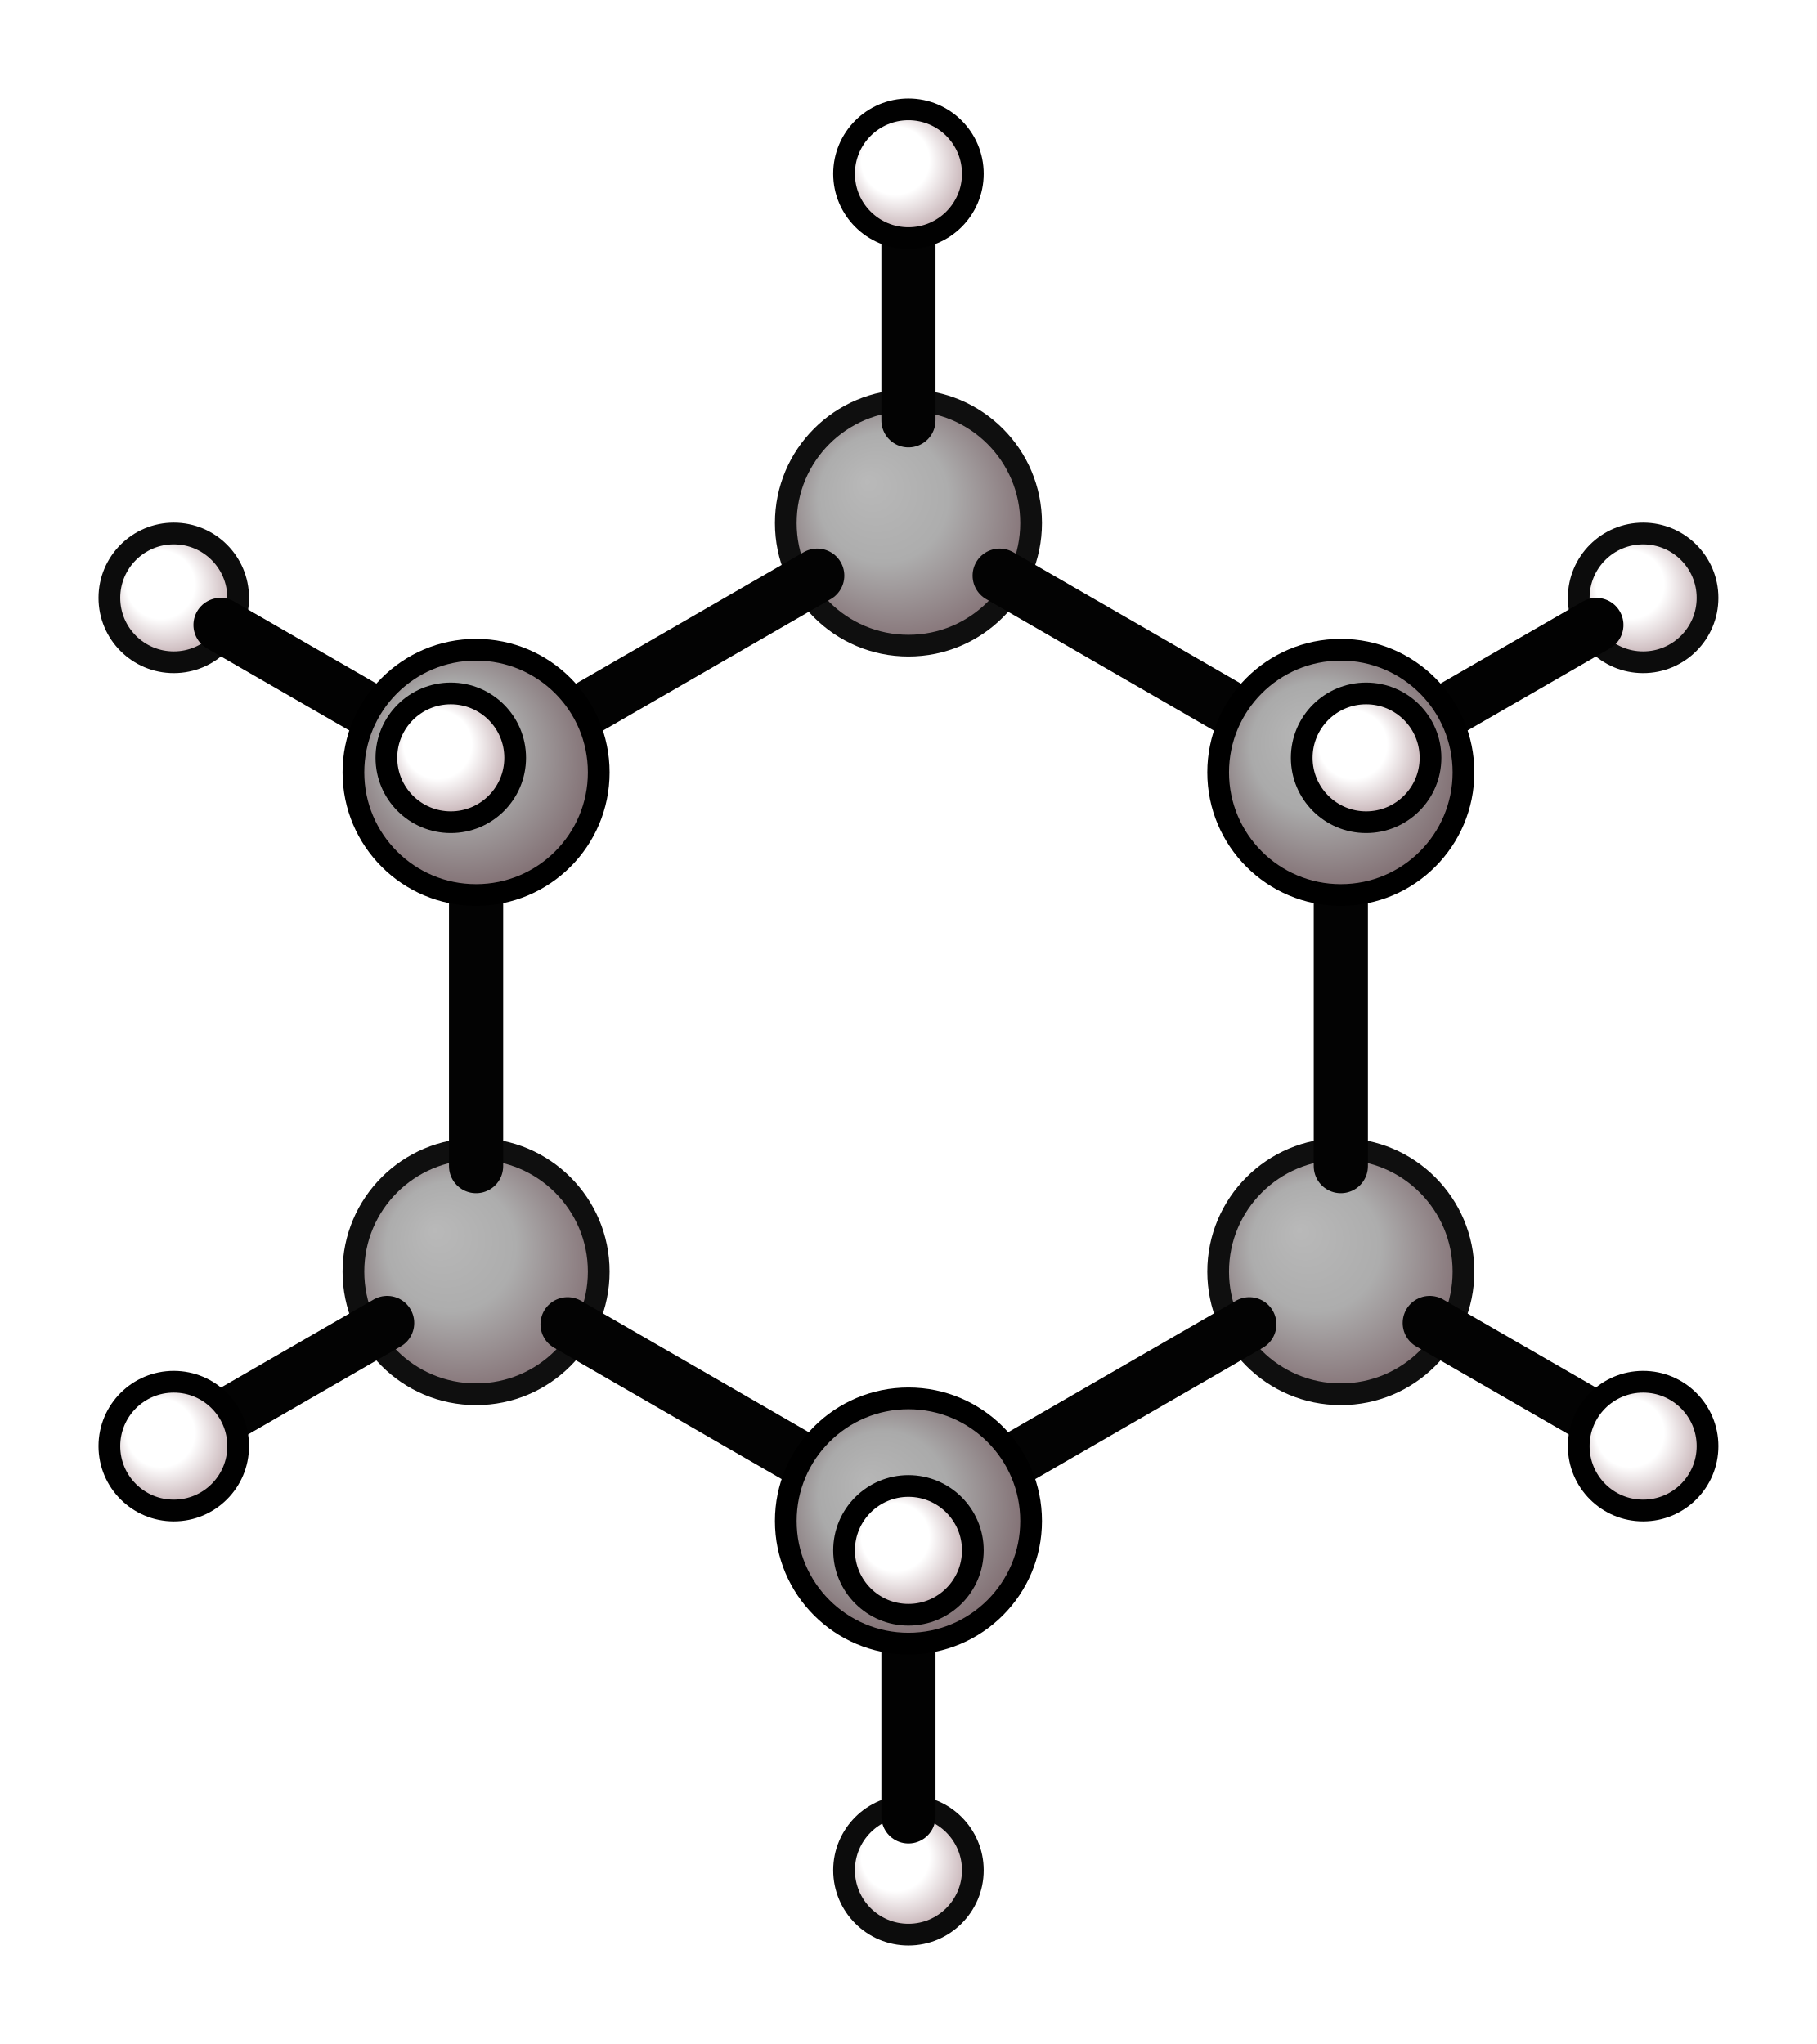
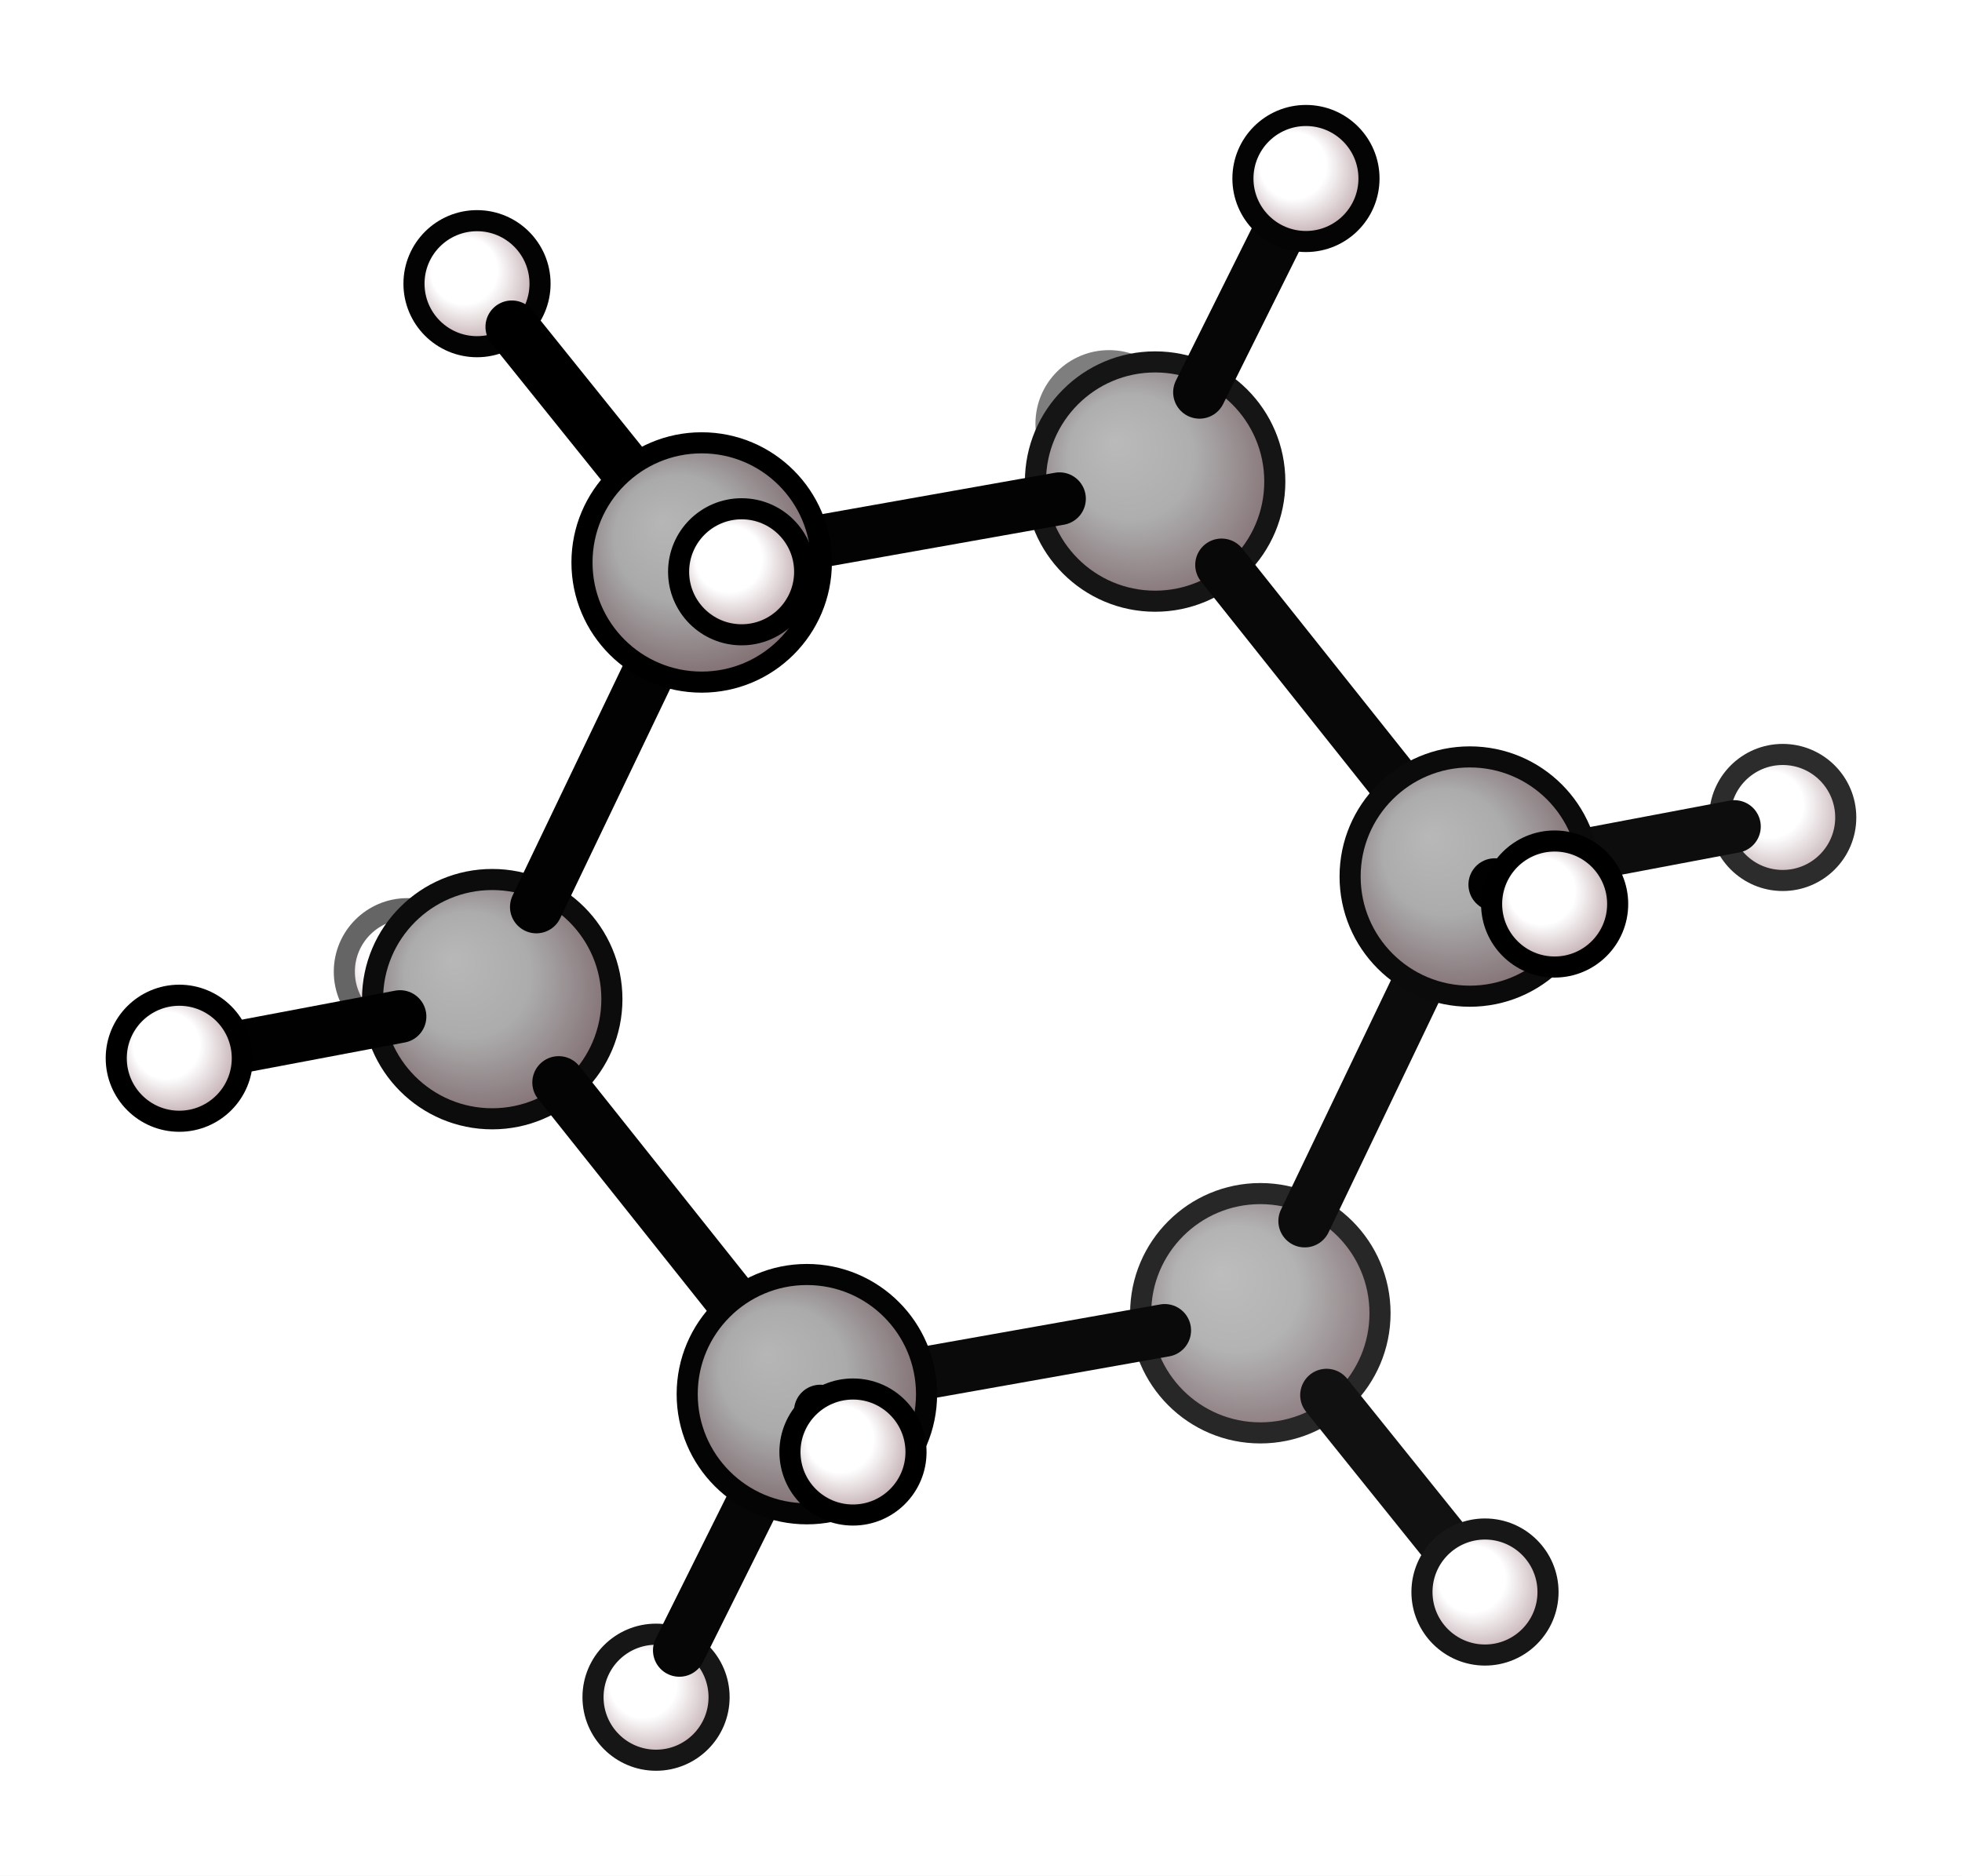
- <svg xmlns="http://www.w3.org/2000/svg" xmlns:xlink="http://www.w3.org/1999/xlink" viewBox="0 0 711 800" width="711" height="800">
+ <svg xmlns="http://www.w3.org/2000/svg" viewBox="0 0 800 765" width="800" height="765">
  <rect width="100%" height="100%" fill="#ffffff" />
  <defs>
-     <g id="x0a0">
-       <radialGradient id="x0g0" cx=".5" cy=".5" fx=".33" fy=".33" r=".66">
-         <stop offset="0%" stop-color="#b6b6b6" />
-         <stop offset="40%" stop-color="#aaaaaa" />
-         <stop offset="100%" stop-color="#6b4f55" />
-       </radialGradient>
-       <circle cx="0" cy="0" r="48.0" fill="url(#x0g0)" stroke="#000000" stroke-width="8.5" />
-     </g>
-     <g id="x0a1">
-       <radialGradient id="x0g1" cx=".5" cy=".5" fx=".33" fy=".33" r=".66">
-         <stop offset="0%" stop-color="#b9b9b9" />
-         <stop offset="40%" stop-color="#adadad" />
-         <stop offset="100%" stop-color="#71565c" />
-       </radialGradient>
-       <circle cx="0" cy="0" r="48.0" fill="url(#x0g1)" stroke="#0f0f0f" stroke-width="8.5" />
-     </g>
-     <g id="x0a2">
-       <radialGradient id="x0g2" cx=".5" cy=".5" fx=".33" fy=".33" r=".66">
-         <stop offset="0%" stop-color="#b6b6b6" />
-         <stop offset="40%" stop-color="#aaaaaa" />
-         <stop offset="100%" stop-color="#6b4f55" />
-       </radialGradient>
-       <circle cx="0" cy="0" r="48.0" fill="url(#x0g2)" stroke="#000000" stroke-width="8.5" />
-     </g>
-     <g id="x0a3">
-       <radialGradient id="x0g3" cx=".5" cy=".5" fx=".33" fy=".33" r=".66">
-         <stop offset="0%" stop-color="#b9b9b9" />
-         <stop offset="40%" stop-color="#adadad" />
-         <stop offset="100%" stop-color="#71565c" />
-       </radialGradient>
-       <circle cx="0" cy="0" r="48.0" fill="url(#x0g3)" stroke="#0f0f0f" stroke-width="8.5" />
-     </g>
-     <g id="x0a4">
-       <radialGradient id="x0g4" cx=".5" cy=".5" fx=".33" fy=".33" r=".66">
-         <stop offset="0%" stop-color="#b6b6b6" />
-         <stop offset="40%" stop-color="#aaaaaa" />
-         <stop offset="100%" stop-color="#6b4f55" />
-       </radialGradient>
-       <circle cx="0" cy="0" r="48.0" fill="url(#x0g4)" stroke="#000000" stroke-width="8.5" />
-     </g>
-     <g id="x0a5">
-       <radialGradient id="x0g5" cx=".5" cy=".5" fx=".33" fy=".33" r=".66">
-         <stop offset="0%" stop-color="#b9b9b9" />
-         <stop offset="40%" stop-color="#adadad" />
-         <stop offset="100%" stop-color="#71565c" />
-       </radialGradient>
-       <circle cx="0" cy="0" r="48.0" fill="url(#x0g5)" stroke="#0f0f0f" stroke-width="8.5" />
-     </g>
-     <g id="x0a6">
-       <radialGradient id="x0g6" cx=".5" cy=".5" fx=".33" fy=".33" r=".66">
-         <stop offset="0%" stop-color="#ffffff" />
-         <stop offset="40%" stop-color="#ffffff" />
-         <stop offset="100%" stop-color="#a07f85" />
-       </radialGradient>
-       <circle cx="0" cy="0" r="25.2" fill="url(#x0g6)" stroke="#0c0c0c" stroke-width="8.5" />
-     </g>
-     <g id="x0a7">
-       <radialGradient id="x0g7" cx=".5" cy=".5" fx=".33" fy=".33" r=".66">
-         <stop offset="0%" stop-color="#ffffff" />
-         <stop offset="40%" stop-color="#ffffff" />
-         <stop offset="100%" stop-color="#9d7b81" />
-       </radialGradient>
-       <circle cx="0" cy="0" r="25.2" fill="url(#x0g7)" stroke="#000000" stroke-width="8.5" />
-     </g>
-     <g id="x0a8">
-       <radialGradient id="x0g8" cx=".5" cy=".5" fx=".33" fy=".33" r=".66">
-         <stop offset="0%" stop-color="#ffffff" />
-         <stop offset="40%" stop-color="#ffffff" />
-         <stop offset="100%" stop-color="#9d7b81" />
-       </radialGradient>
-       <circle cx="0" cy="0" r="25.2" fill="url(#x0g8)" stroke="#010101" stroke-width="8.5" />
-     </g>
-     <g id="x0a9">
-       <radialGradient id="x0g9" cx=".5" cy=".5" fx=".33" fy=".33" r=".66">
-         <stop offset="0%" stop-color="#ffffff" />
-         <stop offset="40%" stop-color="#ffffff" />
-         <stop offset="100%" stop-color="#c3aeb1" />
-       </radialGradient>
-       <circle cx="0" cy="0" r="25.2" fill="url(#x0g9)" stroke="#8d8d8d" stroke-width="8.5" />
-     </g>
-     <g id="x0a10">
-       <radialGradient id="x0g10" cx=".5" cy=".5" fx=".33" fy=".33" r=".66">
-         <stop offset="0%" stop-color="#ffffff" />
-         <stop offset="40%" stop-color="#ffffff" />
-         <stop offset="100%" stop-color="#9d7b81" />
-       </radialGradient>
-       <circle cx="0" cy="0" r="25.2" fill="url(#x0g10)" stroke="#000000" stroke-width="8.5" />
-     </g>
-     <g id="x0a11">
-       <radialGradient id="x0g11" cx=".5" cy=".5" fx=".33" fy=".33" r=".66">
-         <stop offset="0%" stop-color="#ffffff" />
-         <stop offset="40%" stop-color="#ffffff" />
-         <stop offset="100%" stop-color="#a07f85" />
-       </radialGradient>
-       <circle cx="0" cy="0" r="25.2" fill="url(#x0g11)" stroke="#0c0c0c" stroke-width="8.5" />
-     </g>
-     <g id="x0a12">
-       <radialGradient id="x0g12" cx=".5" cy=".5" fx=".33" fy=".33" r=".66">
-         <stop offset="0%" stop-color="#ffffff" />
-         <stop offset="40%" stop-color="#ffffff" />
-         <stop offset="100%" stop-color="#c3aeb1" />
-       </radialGradient>
-       <circle cx="0" cy="0" r="25.2" fill="url(#x0g12)" stroke="#8d8d8d" stroke-width="8.5" />
-     </g>
-     <g id="x0a13">
-       <radialGradient id="x0g13" cx=".5" cy=".5" fx=".33" fy=".33" r=".66">
-         <stop offset="0%" stop-color="#ffffff" />
-         <stop offset="40%" stop-color="#ffffff" />
-         <stop offset="100%" stop-color="#9d7b81" />
-       </radialGradient>
-       <circle cx="0" cy="0" r="25.2" fill="url(#x0g13)" stroke="#010101" stroke-width="8.5" />
-     </g>
-     <g id="x0a14">
-       <radialGradient id="x0g14" cx=".5" cy=".5" fx=".33" fy=".33" r=".66">
-         <stop offset="0%" stop-color="#ffffff" />
-         <stop offset="40%" stop-color="#ffffff" />
-         <stop offset="100%" stop-color="#9d7b81" />
-       </radialGradient>
-       <circle cx="0" cy="0" r="25.2" fill="url(#x0g14)" stroke="#000000" stroke-width="8.5" />
-     </g>
-     <g id="x0a15">
-       <radialGradient id="x0g15" cx=".5" cy=".5" fx=".33" fy=".33" r=".66">
-         <stop offset="0%" stop-color="#ffffff" />
-         <stop offset="40%" stop-color="#ffffff" />
-         <stop offset="100%" stop-color="#a07f85" />
-       </radialGradient>
-       <circle cx="0" cy="0" r="25.2" fill="url(#x0g15)" stroke="#0c0c0c" stroke-width="8.5" />
-     </g>
-     <g id="x0a16">
-       <radialGradient id="x0g16" cx=".5" cy=".5" fx=".33" fy=".33" r=".66">
-         <stop offset="0%" stop-color="#ffffff" />
-         <stop offset="40%" stop-color="#ffffff" />
-         <stop offset="100%" stop-color="#c3aeb1" />
-       </radialGradient>
-       <circle cx="0" cy="0" r="25.2" fill="url(#x0g16)" stroke="#8d8d8d" stroke-width="8.5" />
-     </g>
-     <g id="x0a17">
-       <radialGradient id="x0g17" cx=".5" cy=".5" fx=".33" fy=".33" r=".66">
-         <stop offset="0%" stop-color="#ffffff" />
-         <stop offset="40%" stop-color="#ffffff" />
-         <stop offset="100%" stop-color="#9d7b81" />
-       </radialGradient>
-       <circle cx="0" cy="0" r="25.2" fill="url(#x0g17)" stroke="#010101" stroke-width="8.5" />
-     </g>
+     <radialGradient id="x0g0" cx=".5" cy=".5" fx=".33" fy=".33" r=".66">
+       <stop offset="0%" stop-color="#bdbdbd" />
+       <stop offset="40%" stop-color="#b3b3b3" />
+       <stop offset="100%" stop-color="#7a6167" />
+     </radialGradient>
+     <radialGradient id="x0g1" cx=".5" cy=".5" fx=".33" fy=".33" r=".66">
+       <stop offset="0%" stop-color="#b6b6b6" />
+       <stop offset="40%" stop-color="#ababab" />
+       <stop offset="100%" stop-color="#6c5157" />
+     </radialGradient>
+     <radialGradient id="x0g2" cx=".5" cy=".5" fx=".33" fy=".33" r=".66">
+       <stop offset="0%" stop-color="#b8b8b8" />
+       <stop offset="40%" stop-color="#acacac" />
+       <stop offset="100%" stop-color="#6f545a" />
+     </radialGradient>
+     <radialGradient id="x0g3" cx=".5" cy=".5" fx=".33" fy=".33" r=".66">
+       <stop offset="0%" stop-color="#b6b6b6" />
+       <stop offset="40%" stop-color="#aaaaaa" />
+       <stop offset="100%" stop-color="#6b4f55" />
+     </radialGradient>
+     <radialGradient id="x0g4" cx=".5" cy=".5" fx=".33" fy=".33" r=".66">
+       <stop offset="0%" stop-color="#bababa" />
+       <stop offset="40%" stop-color="#aeaeae" />
+       <stop offset="100%" stop-color="#73595e" />
+     </radialGradient>
+     <radialGradient id="x0g5" cx=".5" cy=".5" fx=".33" fy=".33" r=".66">
+       <stop offset="0%" stop-color="#b8b8b8" />
+       <stop offset="40%" stop-color="#acacac" />
+       <stop offset="100%" stop-color="#6f545a" />
+     </radialGradient>
+     <radialGradient id="x0g6" cx=".5" cy=".5" fx=".33" fy=".33" r=".66">
+       <stop offset="0%" stop-color="#ffffff" />
+       <stop offset="40%" stop-color="#ffffff" />
+       <stop offset="100%" stop-color="#a38389" />
+     </radialGradient>
+     <radialGradient id="x0g7" cx=".5" cy=".5" fx=".33" fy=".33" r=".66">
+       <stop offset="0%" stop-color="#ffffff" />
+       <stop offset="40%" stop-color="#ffffff" />
+       <stop offset="100%" stop-color="#cab8bb" />
+     </radialGradient>
+     <radialGradient id="x0g8" cx=".5" cy=".5" fx=".33" fy=".33" r=".66">
+       <stop offset="0%" stop-color="#ffffff" />
+       <stop offset="40%" stop-color="#ffffff" />
+       <stop offset="100%" stop-color="#a38388" />
+     </radialGradient>
+     <radialGradient id="x0g9" cx=".5" cy=".5" fx=".33" fy=".33" r=".66">
+       <stop offset="0%" stop-color="#ffffff" />
+       <stop offset="40%" stop-color="#ffffff" />
+       <stop offset="100%" stop-color="#9d7b81" />
+     </radialGradient>
+     <radialGradient id="x0g10" cx=".5" cy=".5" fx=".33" fy=".33" r=".66">
+       <stop offset="0%" stop-color="#ffffff" />
+       <stop offset="40%" stop-color="#ffffff" />
+       <stop offset="100%" stop-color="#b89fa4" />
+     </radialGradient>
+     <radialGradient id="x0g11" cx=".5" cy=".5" fx=".33" fy=".33" r=".66">
+       <stop offset="0%" stop-color="#ffffff" />
+       <stop offset="40%" stop-color="#ffffff" />
+       <stop offset="100%" stop-color="#9d7b81" />
+     </radialGradient>
+     <radialGradient id="x0g12" cx=".5" cy=".5" fx=".33" fy=".33" r=".66">
+       <stop offset="0%" stop-color="#ffffff" />
+       <stop offset="40%" stop-color="#ffffff" />
+       <stop offset="100%" stop-color="#9d7b81" />
+     </radialGradient>
+     <radialGradient id="x0g13" cx=".5" cy=".5" fx=".33" fy=".33" r=".66">
+       <stop offset="0%" stop-color="#ffffff" />
+       <stop offset="40%" stop-color="#ffffff" />
+       <stop offset="100%" stop-color="#9e7c82" />
+     </radialGradient>
+     <radialGradient id="x0g14" cx=".5" cy=".5" fx=".33" fy=".33" r=".66">
+       <stop offset="0%" stop-color="#ffffff" />
+       <stop offset="40%" stop-color="#ffffff" />
+       <stop offset="100%" stop-color="#bea8ac" />
+     </radialGradient>
+     <radialGradient id="x0g15" cx=".5" cy=".5" fx=".33" fy=".33" r=".66">
+       <stop offset="0%" stop-color="#ffffff" />
+       <stop offset="40%" stop-color="#ffffff" />
+       <stop offset="100%" stop-color="#9e7c82" />
+     </radialGradient>
+     <radialGradient id="x0g16" cx=".5" cy=".5" fx=".33" fy=".33" r=".66">
+       <stop offset="0%" stop-color="#ffffff" />
+       <stop offset="40%" stop-color="#ffffff" />
+       <stop offset="100%" stop-color="#9d7b81" />
+     </radialGradient>
+     <radialGradient id="x0g17" cx=".5" cy=".5" fx=".33" fy=".33" r=".66">
+       <stop offset="0%" stop-color="#ffffff" />
+       <stop offset="40%" stop-color="#ffffff" />
+       <stop offset="100%" stop-color="#a88b90" />
+     </radialGradient>
  </defs>
-   <use x="176.4" y="503.4" xlink:href="#x0a16" />
-   <line x1="178.0" y1="502.5" x2="183.4" y2="499.4" stroke="#232323" stroke-width="21.2" stroke-linecap="round" />
-   <use x="355.5" y="193.2" xlink:href="#x0a12" />
-   <line x1="355.5" y1="195.0" x2="355.5" y2="201.3" stroke="#232323" stroke-width="21.2" stroke-linecap="round" />
-   <use x="534.6" y="503.4" xlink:href="#x0a9" />
-   <line x1="533.0" y1="502.5" x2="527.6" y2="499.3" stroke="#232323" stroke-width="21.2" stroke-linecap="round" />
-   <use x="186.3" y="497.7" xlink:href="#x0a5" />
-   <line x1="151.5" y1="517.8" x2="86.3" y2="555.4" stroke="#030303" stroke-width="21.2" stroke-linecap="round" />
-   <line x1="222.1" y1="518.3" x2="319.8" y2="574.7" stroke="#030303" stroke-width="21.2" stroke-linecap="round" />
-   <line x1="186.3" y1="456.4" x2="186.3" y2="343.6" stroke="#030303" stroke-width="21.2" stroke-linecap="round" />
-   <use x="355.5" y="204.7" xlink:href="#x0a3" />
-   <line x1="355.5" y1="164.5" x2="355.5" y2="89.1" stroke="#030303" stroke-width="21.2" stroke-linecap="round" />
-   <line x1="391.2" y1="225.3" x2="488.9" y2="281.7" stroke="#030303" stroke-width="21.2" stroke-linecap="round" />
-   <line x1="319.8" y1="225.3" x2="222.1" y2="281.7" stroke="#030303" stroke-width="21.2" stroke-linecap="round" />
-   <use x="524.7" y="497.7" xlink:href="#x0a1" />
-   <line x1="559.5" y1="517.8" x2="624.7" y2="555.4" stroke="#030303" stroke-width="21.2" stroke-linecap="round" />
-   <line x1="488.9" y1="518.3" x2="391.2" y2="574.7" stroke="#030303" stroke-width="21.2" stroke-linecap="round" />
-   <line x1="524.7" y1="456.4" x2="524.7" y2="343.6" stroke="#030303" stroke-width="21.2" stroke-linecap="round" />
-   <use x="355.5" y="732.0" xlink:href="#x0a6" />
-   <line x1="355.5" y1="710.9" x2="355.5" y2="635.5" stroke="#020202" stroke-width="21.2" stroke-linecap="round" />
-   <use x="643.0" y="234.0" xlink:href="#x0a11" />
-   <line x1="624.7" y1="244.6" x2="559.5" y2="282.2" stroke="#020202" stroke-width="21.2" stroke-linecap="round" />
-   <use x="68.0" y="234.0" xlink:href="#x0a15" />
-   <line x1="86.3" y1="244.6" x2="151.5" y2="282.2" stroke="#020202" stroke-width="21.2" stroke-linecap="round" />
-   <use x="355.5" y="68.0" xlink:href="#x0a13" />
-   <use x="68.0" y="566.0" xlink:href="#x0a17" />
-   <use x="643.0" y="566.0" xlink:href="#x0a8" />
-   <use x="355.5" y="595.3" xlink:href="#x0a0" />
-   <line x1="355.5" y1="598.7" x2="355.5" y2="605.0" stroke="#000000" stroke-width="21.2" stroke-linecap="round" />
-   <use x="524.7" y="302.3" xlink:href="#x0a2" />
-   <line x1="527.6" y1="300.6" x2="533.0" y2="297.5" stroke="#000000" stroke-width="21.2" stroke-linecap="round" />
-   <use x="186.3" y="302.3" xlink:href="#x0a4" />
-   <line x1="183.4" y1="300.7" x2="178.0" y2="297.5" stroke="#000000" stroke-width="21.2" stroke-linecap="round" />
-   <use x="355.5" y="606.8" xlink:href="#x0a7" />
-   <use x="534.6" y="296.6" xlink:href="#x0a10" />
-   <use x="176.4" y="296.6" xlink:href="#x0a14" />
+   <circle cx="497.6" cy="531.8" r="25.7" fill="url(#x0g7)" stroke="#a8a8a8" stroke-width="8.6" />
+   <line x1="500.2" y1="532.4" x2="509.1" y2="534.5" stroke="#343434" stroke-width="21.5" stroke-linecap="round" />
+   <circle cx="452.2" cy="172.8" r="25.7" fill="url(#x0g14)" stroke="#7e7e7e" stroke-width="8.6" />
+   <line x1="455.1" y1="176.5" x2="465.5" y2="189.5" stroke="#232323" stroke-width="21.5" stroke-linecap="round" />
+   <circle cx="166.1" cy="396.3" r="25.7" fill="url(#x0g10)" stroke="#656565" stroke-width="8.6" />
+   <line x1="171.4" y1="398.0" x2="190.5" y2="404.2" stroke="#191919" stroke-width="21.5" stroke-linecap="round" />
+   <circle cx="726.9" cy="333.4" r="25.7" fill="url(#x0g17)" stroke="#2c2c2c" stroke-width="8.6" />
+   <line x1="707.2" y1="337.1" x2="636.9" y2="350.4" stroke="#0d0d0d" stroke-width="21.5" stroke-linecap="round" />
+   <circle cx="513.9" cy="535.6" r="48.8" fill="url(#x0g0)" stroke="#272727" stroke-width="8.6" />
+   <line x1="474.9" y1="542.6" x2="368.0" y2="561.6" stroke="#0a0a0a" stroke-width="21.5" stroke-linecap="round" />
+   <line x1="532.0" y1="498.0" x2="581.3" y2="395.1" stroke="#0c0c0c" stroke-width="21.5" stroke-linecap="round" />
+   <line x1="540.9" y1="569.0" x2="591.3" y2="631.7" stroke="#111111" stroke-width="21.5" stroke-linecap="round" />
+   <circle cx="605.5" cy="649.3" r="25.7" fill="url(#x0g6)" stroke="#171717" stroke-width="8.6" />
+   <circle cx="267.5" cy="692.2" r="25.7" fill="url(#x0g8)" stroke="#161616" stroke-width="8.6" />
+   <line x1="277.0" y1="673.1" x2="310.9" y2="605.0" stroke="#060606" stroke-width="21.5" stroke-linecap="round" />
+   <circle cx="471.0" cy="196.4" r="48.8" fill="url(#x0g4)" stroke="#151515" stroke-width="8.6" />
+   <line x1="432.0" y1="203.4" x2="325.1" y2="222.4" stroke="#030303" stroke-width="21.5" stroke-linecap="round" />
+   <line x1="498.1" y1="230.4" x2="572.2" y2="323.5" stroke="#080808" stroke-width="21.5" stroke-linecap="round" />
+   <line x1="489.1" y1="160.0" x2="523.0" y2="91.9" stroke="#060606" stroke-width="21.5" stroke-linecap="round" />
+   <circle cx="200.7" cy="407.5" r="48.8" fill="url(#x0g2)" stroke="#0c0c0c" stroke-width="8.6" />
+   <line x1="227.8" y1="441.5" x2="301.9" y2="534.6" stroke="#040404" stroke-width="21.5" stroke-linecap="round" />
+   <line x1="218.7" y1="369.9" x2="268.0" y2="267.0" stroke="#020202" stroke-width="21.5" stroke-linecap="round" />
+   <line x1="163.1" y1="414.6" x2="92.8" y2="427.9" stroke="#010101" stroke-width="21.5" stroke-linecap="round" />
+   <circle cx="599.3" cy="357.5" r="48.8" fill="url(#x0g5)" stroke="#0b0b0b" stroke-width="8.6" />
+   <line x1="609.5" y1="360.8" x2="628.6" y2="367.0" stroke="#010101" stroke-width="21.5" stroke-linecap="round" />
+   <circle cx="329.0" cy="568.6" r="48.8" fill="url(#x0g1)" stroke="#040404" stroke-width="8.6" />
+   <line x1="334.5" y1="575.5" x2="344.9" y2="588.5" stroke="#000000" stroke-width="21.5" stroke-linecap="round" />
+   <circle cx="532.5" cy="72.8" r="25.7" fill="url(#x0g15)" stroke="#040404" stroke-width="8.6" />
+   <circle cx="194.5" cy="115.7" r="25.7" fill="url(#x0g13)" stroke="#030303" stroke-width="8.6" />
+   <line x1="208.7" y1="133.3" x2="259.1" y2="196.0" stroke="#000000" stroke-width="21.5" stroke-linecap="round" />
+   <circle cx="286.1" cy="229.4" r="48.8" fill="url(#x0g3)" stroke="#000000" stroke-width="8.6" />
+   <line x1="290.9" y1="230.5" x2="299.8" y2="232.6" stroke="#000000" stroke-width="21.5" stroke-linecap="round" />
+   <circle cx="73.1" cy="431.6" r="25.7" fill="url(#x0g11)" stroke="#000000" stroke-width="8.6" />
+   <circle cx="633.9" cy="368.7" r="25.7" fill="url(#x0g16)" stroke="#000000" stroke-width="8.6" />
+   <circle cx="347.8" cy="592.2" r="25.7" fill="url(#x0g9)" stroke="#000000" stroke-width="8.6" />
+   <circle cx="302.4" cy="233.2" r="25.7" fill="url(#x0g12)" stroke="#000000" stroke-width="8.6" />
</svg>
